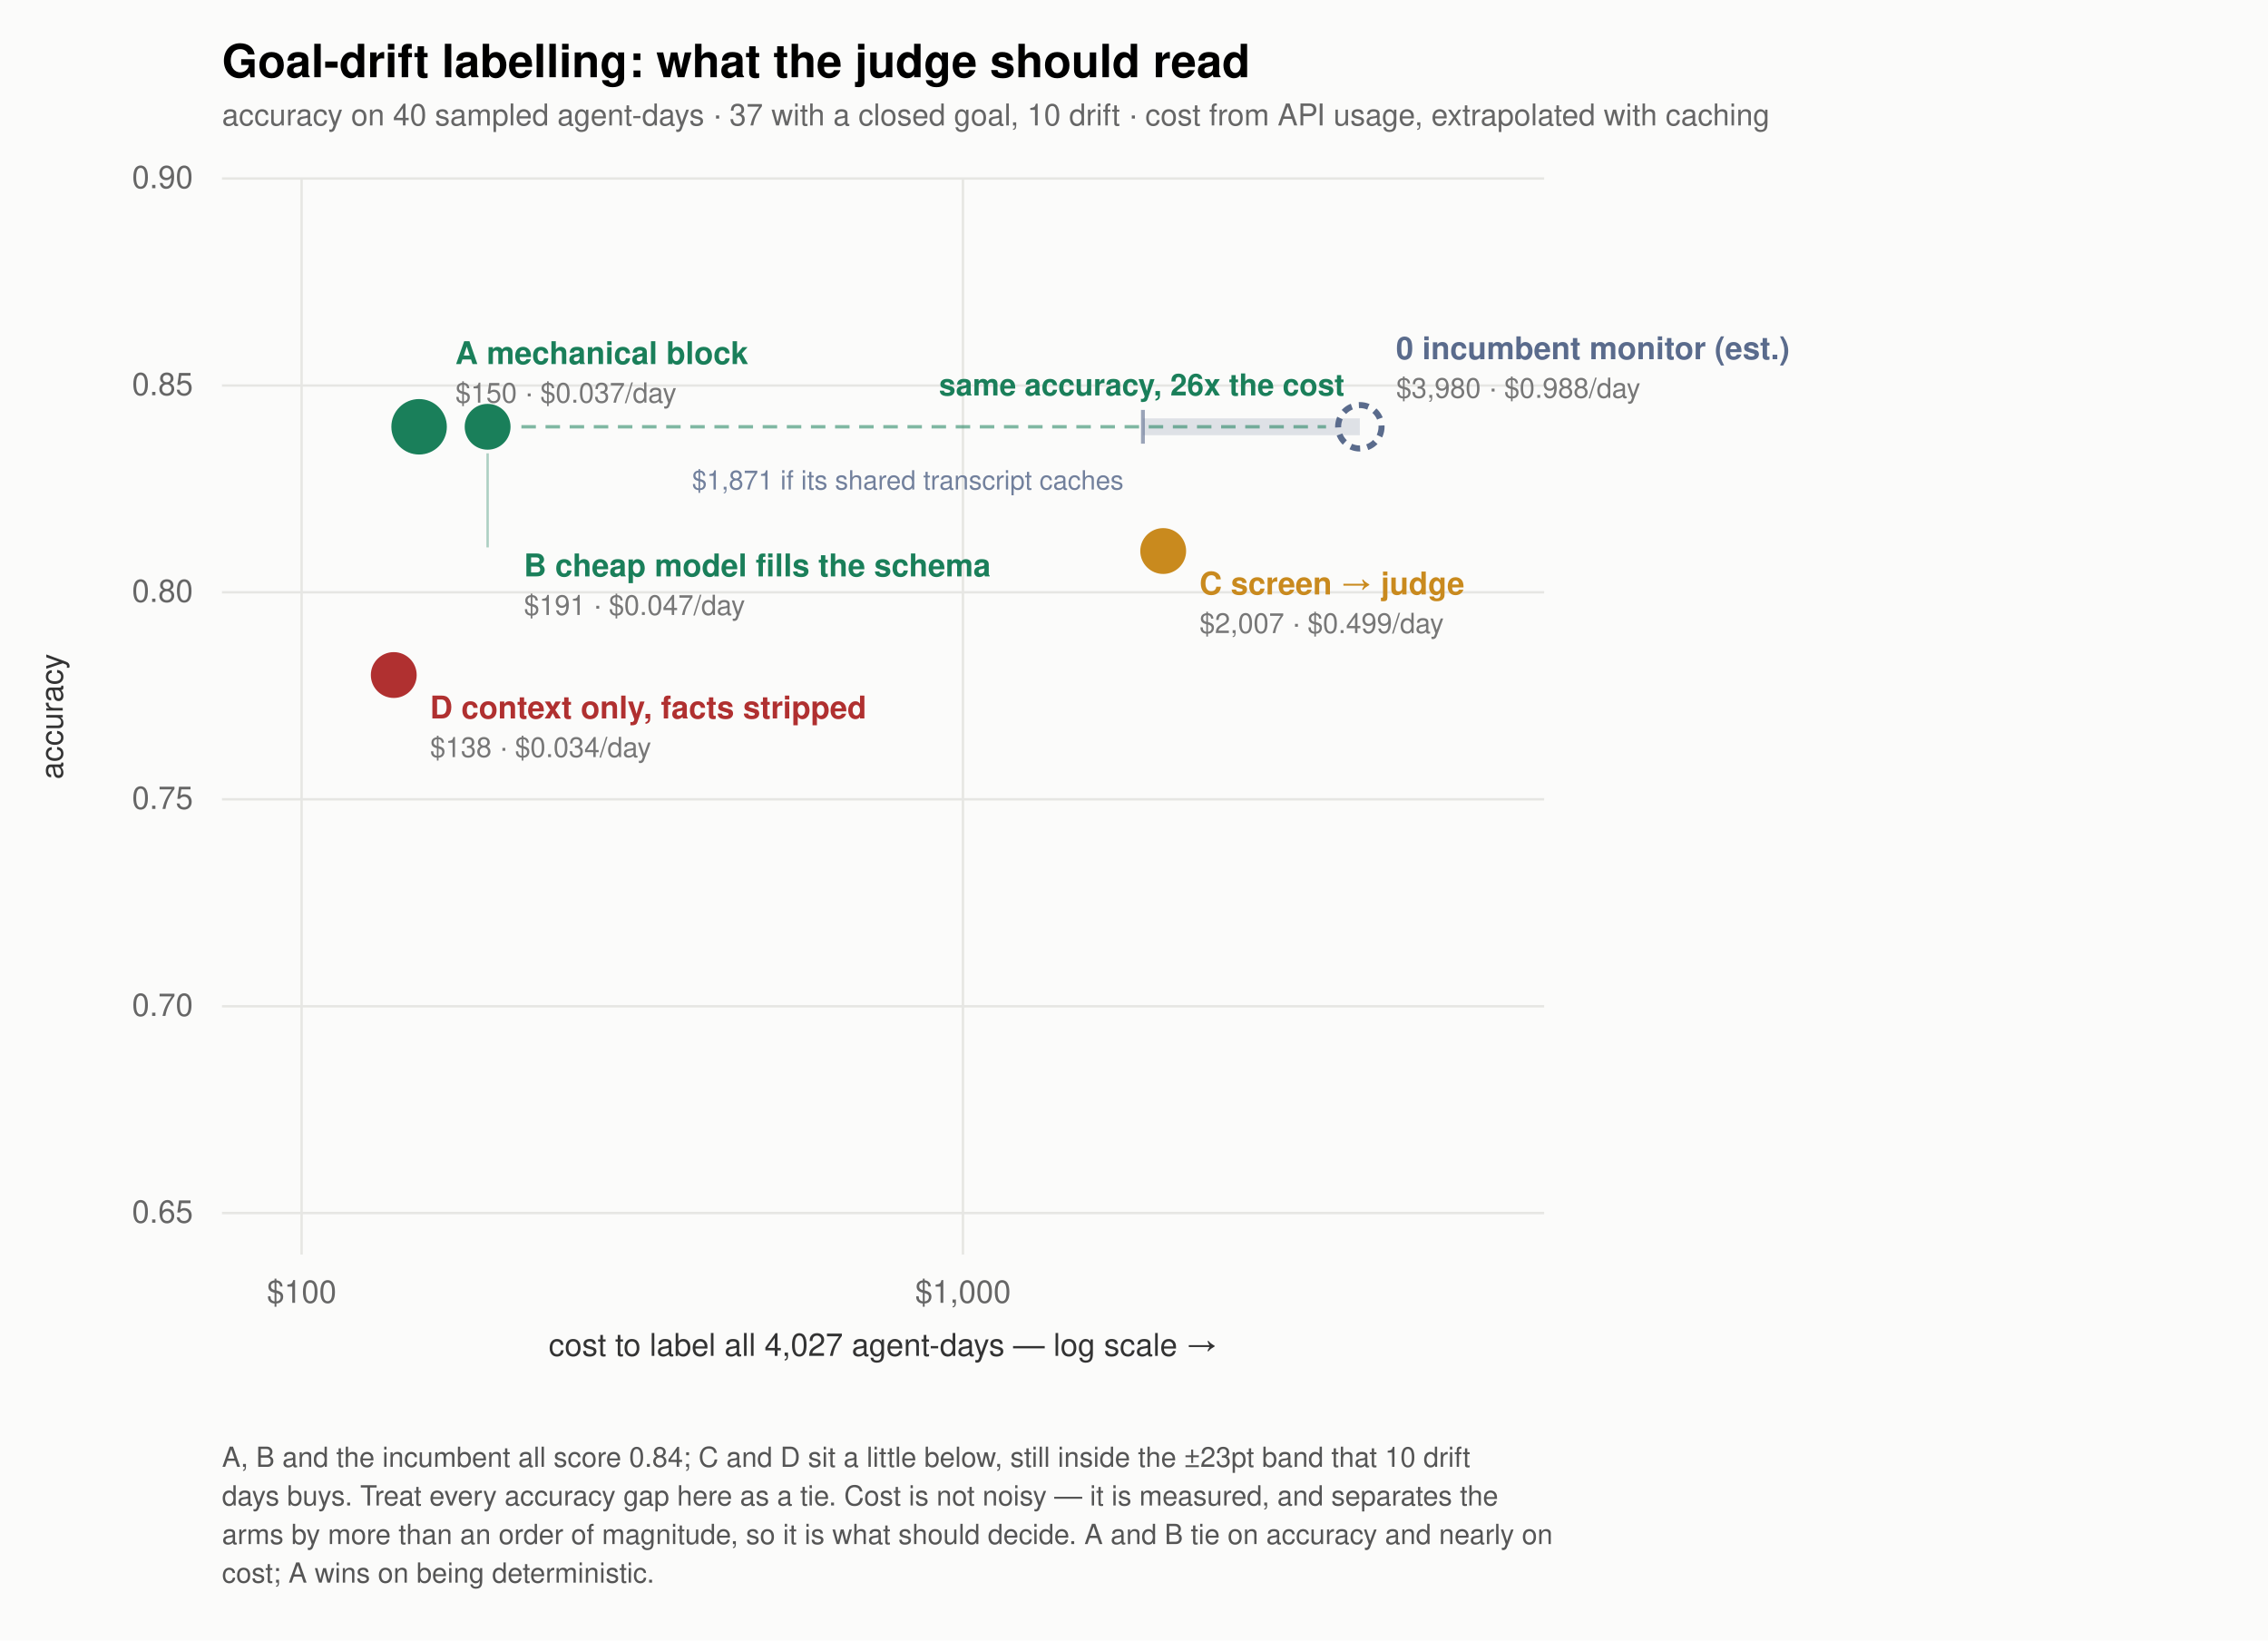
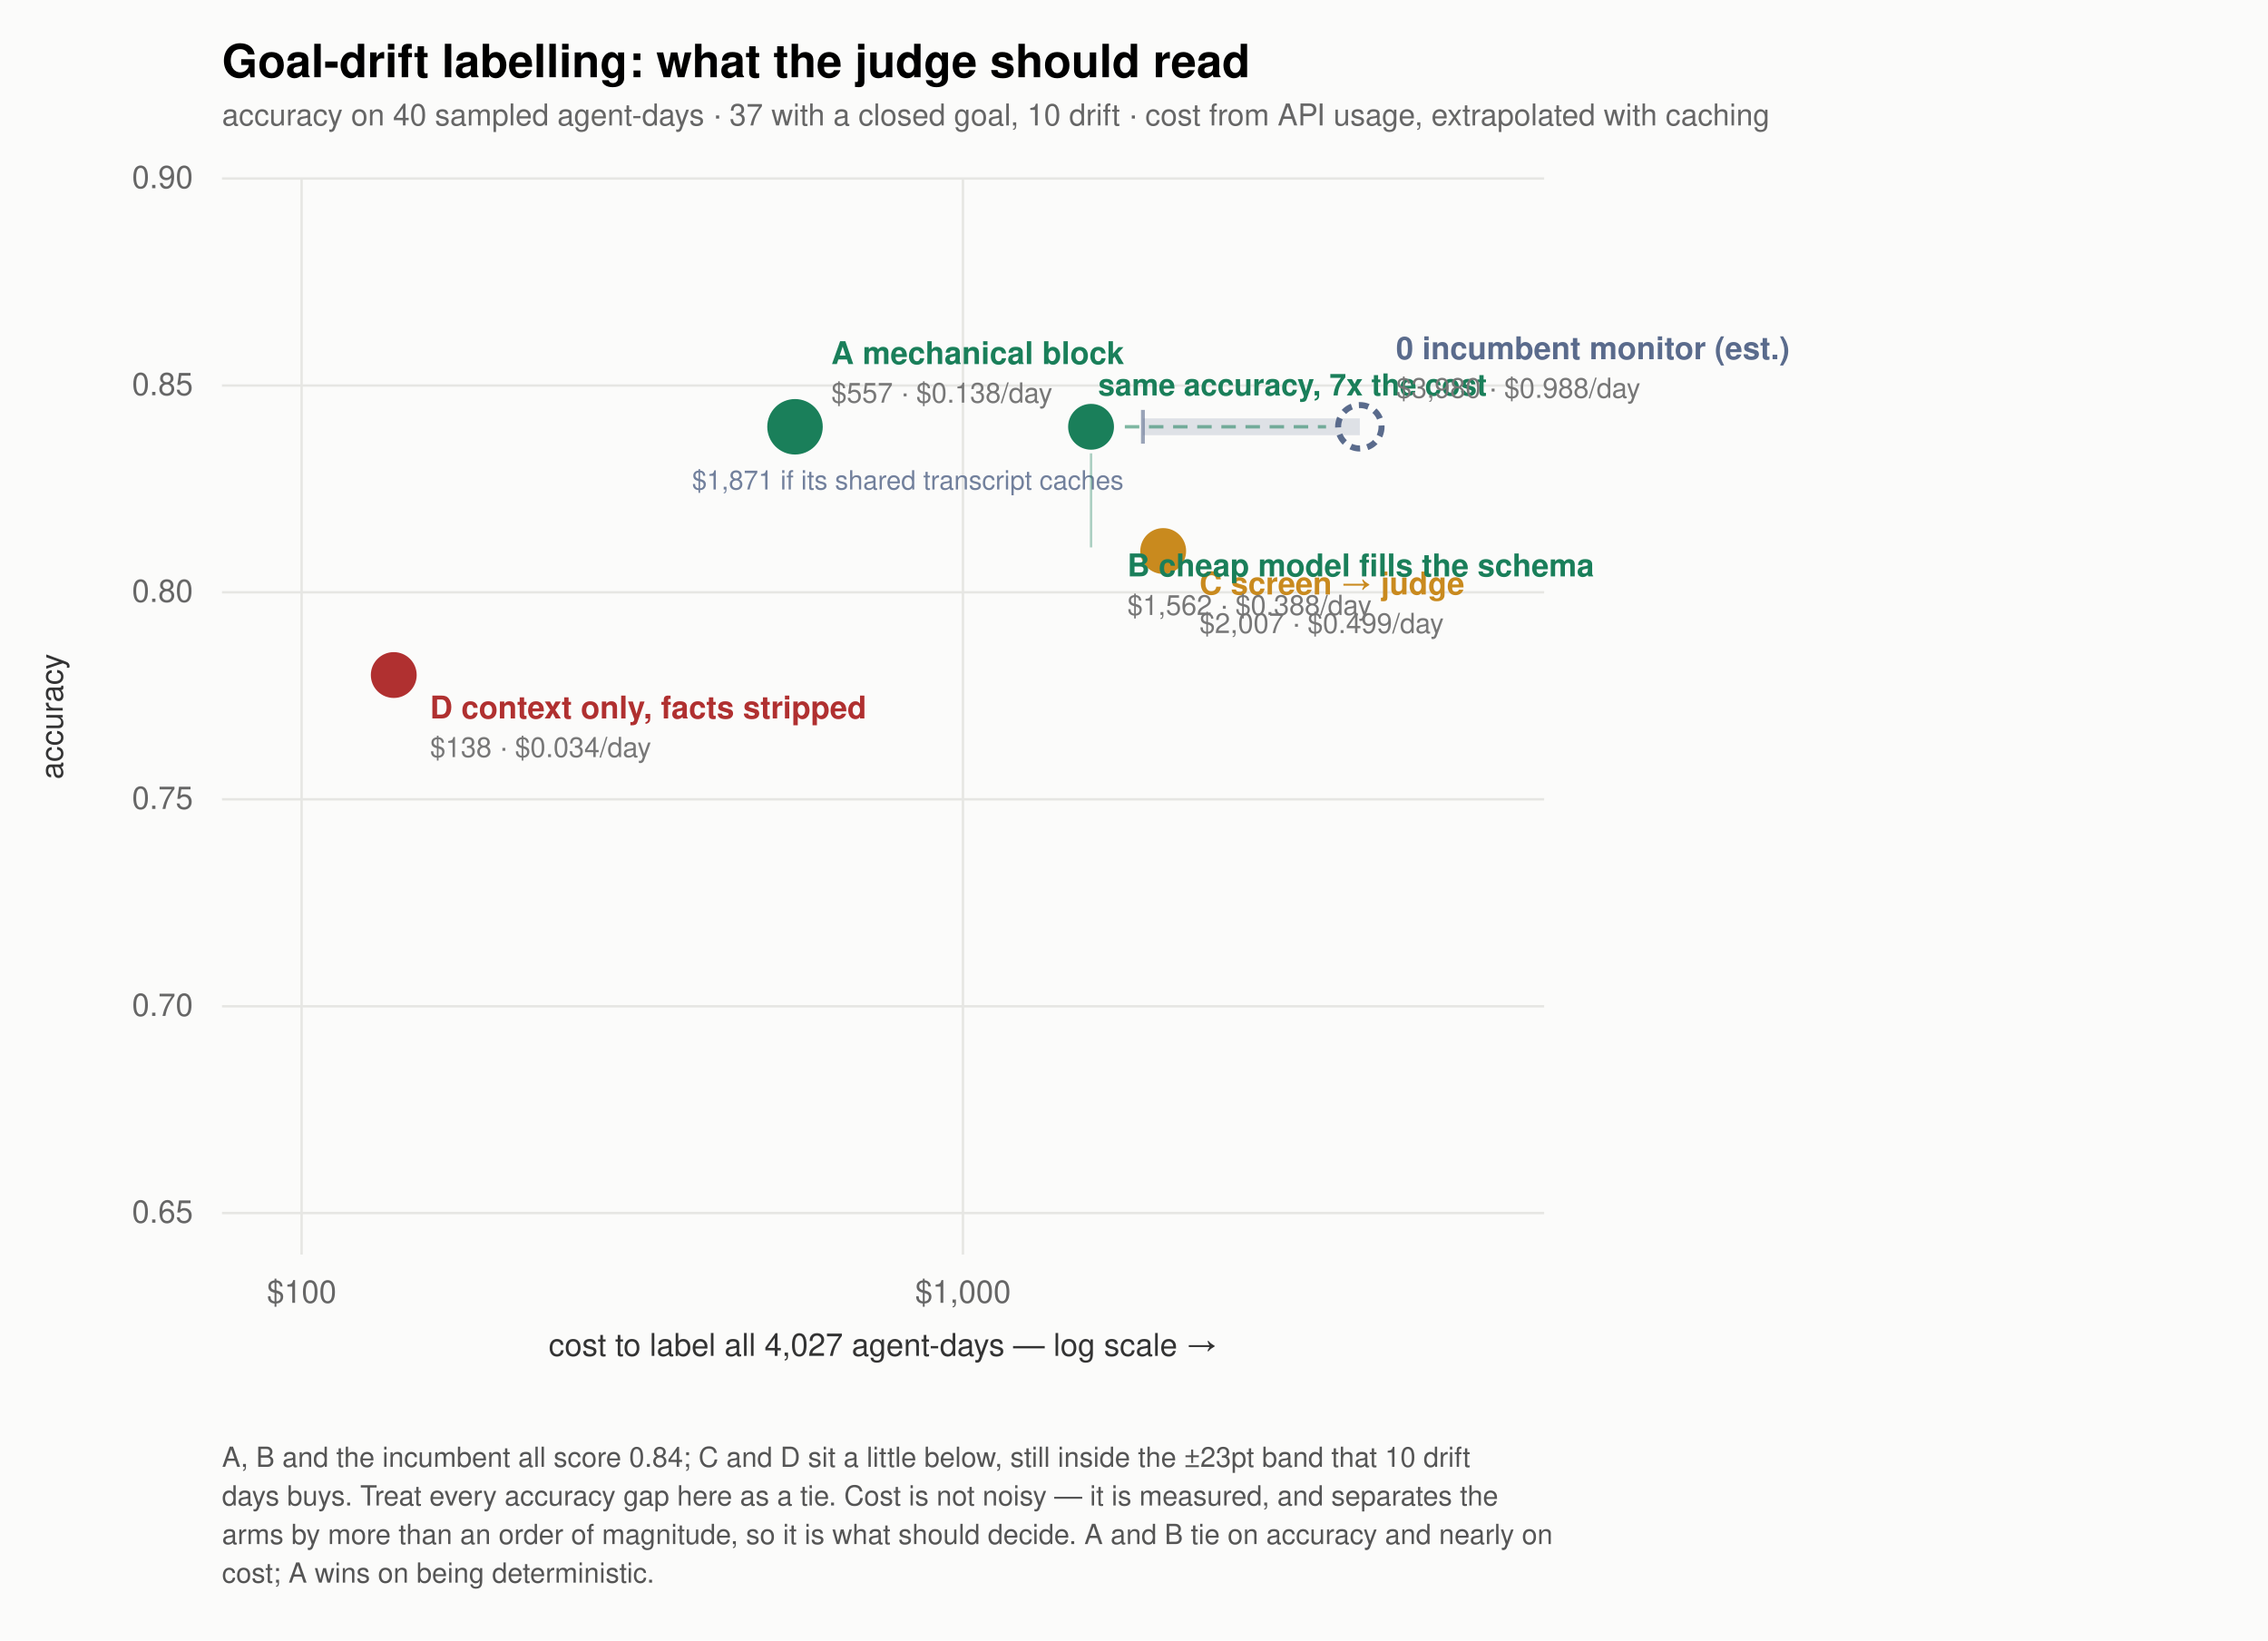
<svg xmlns="http://www.w3.org/2000/svg" width="940" height="680" font-family="Helvetica,Arial,sans-serif" font-size="13">
  <rect width="940" height="680" fill="#fbfbfa" />
  <text x="92" y="32" font-size="19" font-weight="600">Goal-drift labelling: what the judge should read</text>
  <text x="92" y="52" font-size="12.5" fill="#666">accuracy on 40 sampled agent-days · 37 with a closed goal, 10 drift · cost from API usage, extrapolated with caching</text>
  <line x1="92" y1="502.8" x2="640" y2="502.8" stroke="#e6e6e3" />
  <text x="80" y="506.8" text-anchor="end" fill="#666">0.65</text>
  <line x1="92" y1="417.1" x2="640" y2="417.1" stroke="#e6e6e3" />
  <text x="80" y="421.1" text-anchor="end" fill="#666">0.70</text>
  <line x1="92" y1="331.3" x2="640" y2="331.3" stroke="#e6e6e3" />
  <text x="80" y="335.3" text-anchor="end" fill="#666">0.75</text>
  <line x1="92" y1="245.5" x2="640" y2="245.5" stroke="#e6e6e3" />
  <text x="80" y="249.5" text-anchor="end" fill="#666">0.80</text>
  <line x1="92" y1="159.8" x2="640" y2="159.8" stroke="#e6e6e3" />
  <text x="80" y="163.8" text-anchor="end" fill="#666">0.85</text>
  <line x1="92" y1="74.0" x2="640" y2="74.0" stroke="#e6e6e3" />
  <text x="80" y="78.0" text-anchor="end" fill="#666">0.90</text>
  <line x1="125.0" y1="74" x2="125.0" y2="520" stroke="#e6e6e3" />
  <text x="125.0" y="540" text-anchor="middle" fill="#666">$100</text>
  <line x1="399.1" y1="74" x2="399.1" y2="520" stroke="#e6e6e3" />
  <text x="399.1" y="540" text-anchor="middle" fill="#666">$1,000</text>
  <text x="366" y="562" text-anchor="middle" fill="#333">cost to label all 4,027 agent-days — log scale →</text>
  <text transform="translate(26,297) rotate(-90)" text-anchor="middle" fill="#333">accuracy</text>
  <line x1="473.7" y1="176.9" x2="563.6" y2="176.9" stroke="#5a6b8c" stroke-width="7" opacity="0.18" />
  <line x1="473.7" y1="169.9" x2="473.7" y2="183.9" stroke="#5a6b8c" stroke-width="1.6" opacity="0.6" />
  <text x="465.7" y="202.9" text-anchor="end" font-size="11" fill="#5a6b8c" opacity="0.85">$1,871 if its shared transcript caches</text>
-   <line x1="216.1" y1="176.9" x2="549.6" y2="176.9" stroke="#1a7f5a" stroke-width="1.4" stroke-dasharray="6 4" opacity="0.55" />
-   <text x="473.2" y="163.9" text-anchor="middle" font-size="12.5" font-weight="600" fill="#1a7f5a">same accuracy, 26x the cost</text>
+   <line x1="466.2" y1="176.9" x2="549.6" y2="176.9" stroke="#1a7f5a" stroke-width="1.4" stroke-dasharray="6 4" opacity="0.55" />
+   <text x="535.7" y="163.9" text-anchor="middle" font-size="12.5" font-weight="600" fill="#1a7f5a">same accuracy, 7x the cost</text>
  <circle cx="163.2" cy="279.8" r="9" fill="#b03030" stroke="#b03030" stroke-width="1" />
  <text x="178.2" y="297.8" font-weight="600" fill="#b03030">D  context only, facts stripped</text>
  <text x="178.2" y="313.8" font-size="11.5" fill="#777">$138  ·  $0.034/day</text>
  <circle cx="482.1" cy="228.4" r="9" fill="#c98a1e" stroke="#c98a1e" stroke-width="1" />
  <text x="497.1" y="246.4" font-weight="600" fill="#c98a1e">C  screen → judge</text>
  <text x="497.1" y="262.4" font-size="11.5" fill="#777">$2,007  ·  $0.499/day</text>
-   <circle cx="202.1" cy="176.9" r="9" fill="#1a7f5a" stroke="#1a7f5a" stroke-width="1" />
-   <line x1="202.1" y1="187.9" x2="202.1" y2="226.9" stroke="#1a7f5a" stroke-width="1" opacity="0.35" />
-   <text x="217.1" y="238.9" font-weight="600" fill="#1a7f5a">B  cheap model fills the schema</text>
-   <text x="217.1" y="254.9" font-size="11.5" fill="#777">$191  ·  $0.047/day</text>
+   <circle cx="452.2" cy="176.9" r="9" fill="#1a7f5a" stroke="#1a7f5a" stroke-width="1" />
+   <line x1="452.2" y1="187.9" x2="452.2" y2="226.9" stroke="#1a7f5a" stroke-width="1" opacity="0.35" />
+   <text x="467.2" y="238.9" font-weight="600" fill="#1a7f5a">B  cheap model fills the schema</text>
+   <text x="467.2" y="254.9" font-size="11.5" fill="#777">$1,562  ·  $0.388/day</text>
  <circle cx="563.6" cy="176.9" r="9" fill="none" stroke="#5a6b8c" stroke-width="2.5" stroke-dasharray="4 3" />
  <text x="578.6" y="148.9" font-weight="600" fill="#5a6b8c">0  incumbent monitor (est.)</text>
  <text x="578.6" y="164.9" font-size="11.5" fill="#777">$3,980  ·  $0.988/day</text>
-   <circle cx="173.7" cy="176.9" r="11" fill="#1a7f5a" stroke="#1a7f5a" stroke-width="1" />
-   <text x="188.7" y="150.9" font-weight="600" fill="#1a7f5a">A  mechanical block</text>
-   <text x="188.7" y="166.9" font-size="11.5" fill="#777">$150  ·  $0.037/day</text>
+   <circle cx="329.5" cy="176.9" r="11" fill="#1a7f5a" stroke="#1a7f5a" stroke-width="1" />
+   <text x="344.5" y="150.9" font-weight="600" fill="#1a7f5a">A  mechanical block</text>
+   <text x="344.5" y="166.9" font-size="11.5" fill="#777">$557  ·  $0.138/day</text>
  <text x="92" y="608" font-size="11.5" fill="#555">A, B and the incumbent all score 0.84; C and D sit a little below, still inside the ±23pt band that 10 drift</text>
  <text x="92" y="624" font-size="11.5" fill="#555">days buys. Treat every accuracy gap here as a tie. Cost is not noisy — it is measured, and separates the</text>
  <text x="92" y="640" font-size="11.5" fill="#555">arms by more than an order of magnitude, so it is what should decide. A and B tie on accuracy and nearly on</text>
  <text x="92" y="656" font-size="11.5" fill="#555">cost; A wins on being deterministic.</text>
</svg>
